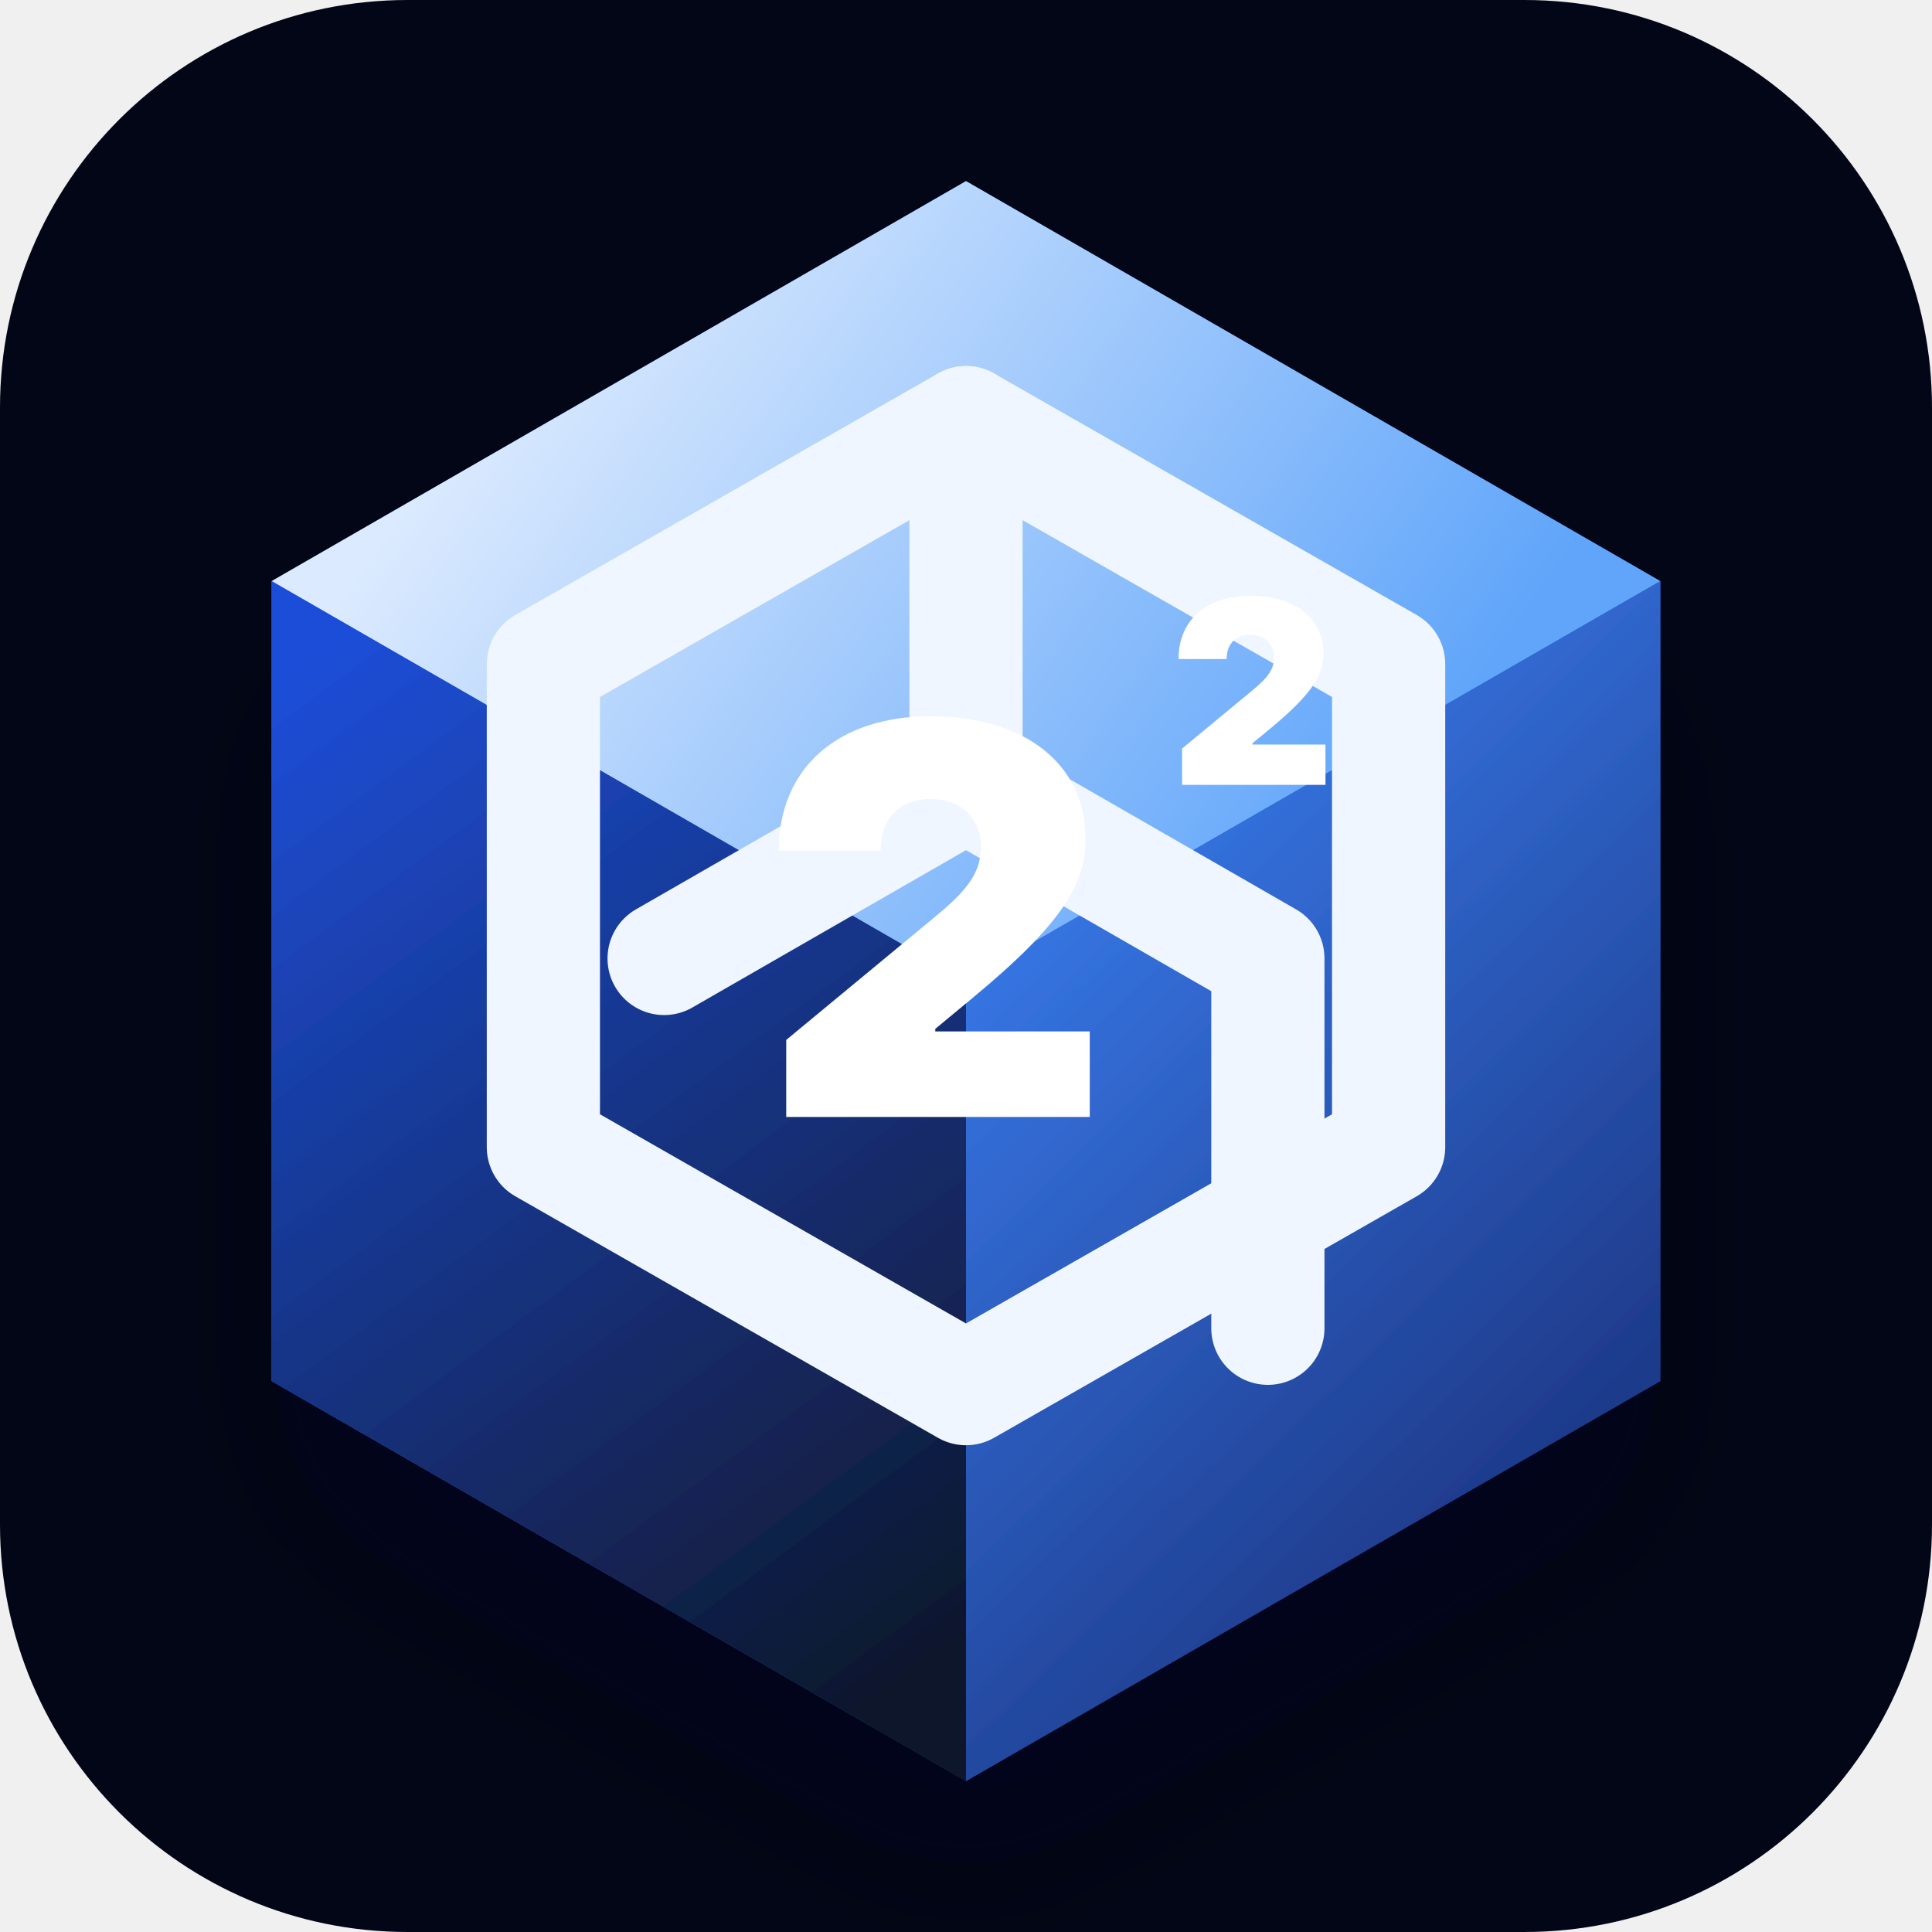
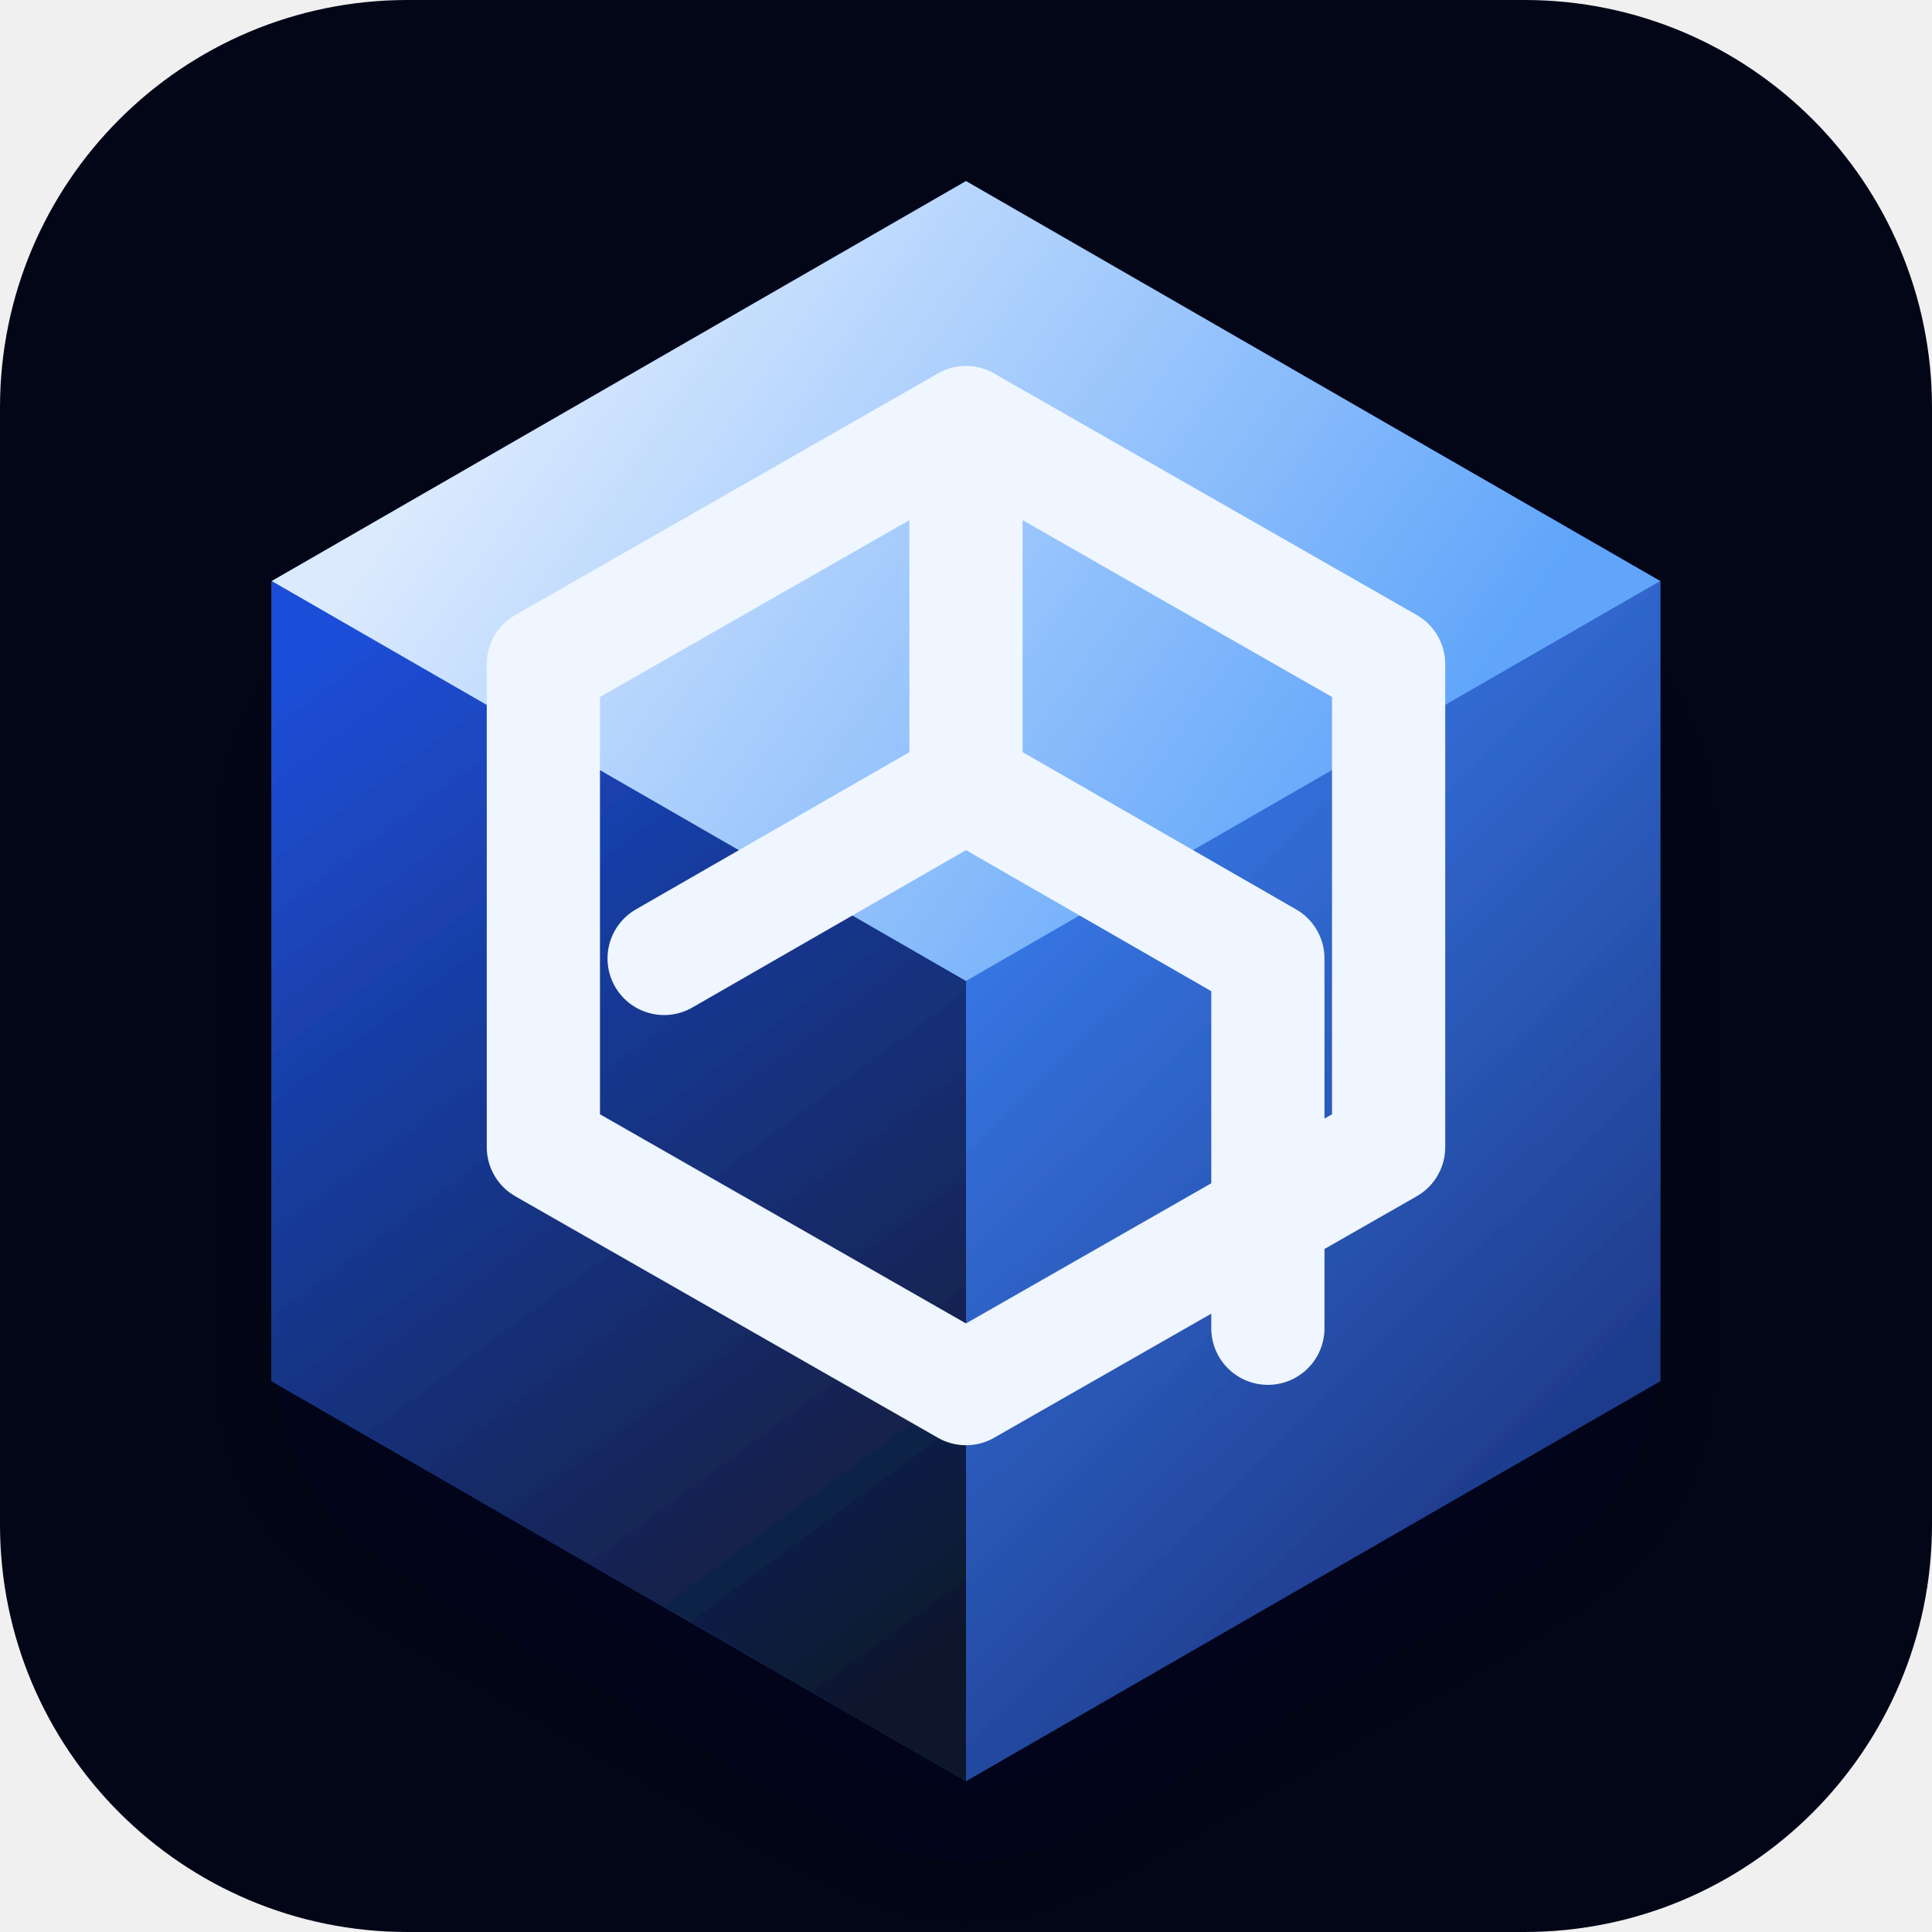
<svg xmlns="http://www.w3.org/2000/svg" viewBox="0 0 256 256" role="img" aria-labelledby="logoTitle logoDescription">
  <defs>
    <linearGradient id="shellGradient" x1="38" x2="218" y1="32" y2="224" gradientUnits="userSpaceOnUse">
      <stop offset="0" stop-color="#60a5fa" />
      <stop offset="0.52" stop-color="#2563eb" />
      <stop offset="1" stop-color="#172554" />
    </linearGradient>
    <linearGradient id="topGradient" x1="75" x2="181" y1="37" y2="112" gradientUnits="userSpaceOnUse">
      <stop offset="0" stop-color="#dbeafe" />
      <stop offset="1" stop-color="#60a5fa" />
    </linearGradient>
    <linearGradient id="rightGradient" x1="136" x2="221" y1="92" y2="179" gradientUnits="userSpaceOnUse">
      <stop offset="0" stop-color="#3b82f6" />
      <stop offset="1" stop-color="#1e3a8a" />
    </linearGradient>
    <linearGradient id="leftGradient" x1="35" x2="128" y1="92" y2="218" gradientUnits="userSpaceOnUse">
      <stop offset="0" stop-color="#1d4ed8" />
      <stop offset="1" stop-color="#0f172a" />
    </linearGradient>
    <filter id="softShadow" x="-20%" y="-20%" width="140%" height="140%">
      <feDropShadow dx="0" dy="16" stdDeviation="12" flood-color="#020617" flood-opacity="0.32" />
    </filter>
  </defs>
  <rect width="256" height="256" rx="54" fill="#020617" />
  <g filter="url(#softShadow)">
    <path d="M128 24 220 77v106l-92 53-92-53V77z" fill="url(#shellGradient)" />
    <path d="M128 24 220 77l-92 53-92-53z" fill="url(#topGradient)" />
    <path d="m128 130 92-53v106l-92 53z" fill="url(#rightGradient)" />
    <path d="M36 77 128 130v106l-92-53z" fill="url(#leftGradient)" />
    <path d="M128 56 184 88v64l-56 32-56-32V88z" fill="none" stroke="#eff6ff" stroke-linejoin="round" stroke-width="15" />
    <path d="M128 56v48l40 23v49" fill="none" stroke="#eff6ff" stroke-linecap="round" stroke-linejoin="round" stroke-width="15" />
    <path d="M128 104 88 127" fill="none" stroke="#eff6ff" stroke-linecap="round" stroke-width="15" />
  </g>
-   <g fill="#ffffff" font-family="Inter, ui-sans-serif, system-ui, -apple-system, BlinkMacSystemFont, 'Segoe UI', sans-serif" font-weight="900" text-anchor="middle">
-     <text x="124" y="148" font-size="72">2</text>
-     <text x="166" y="104" font-size="34">2</text>
-   </g>
</svg>
